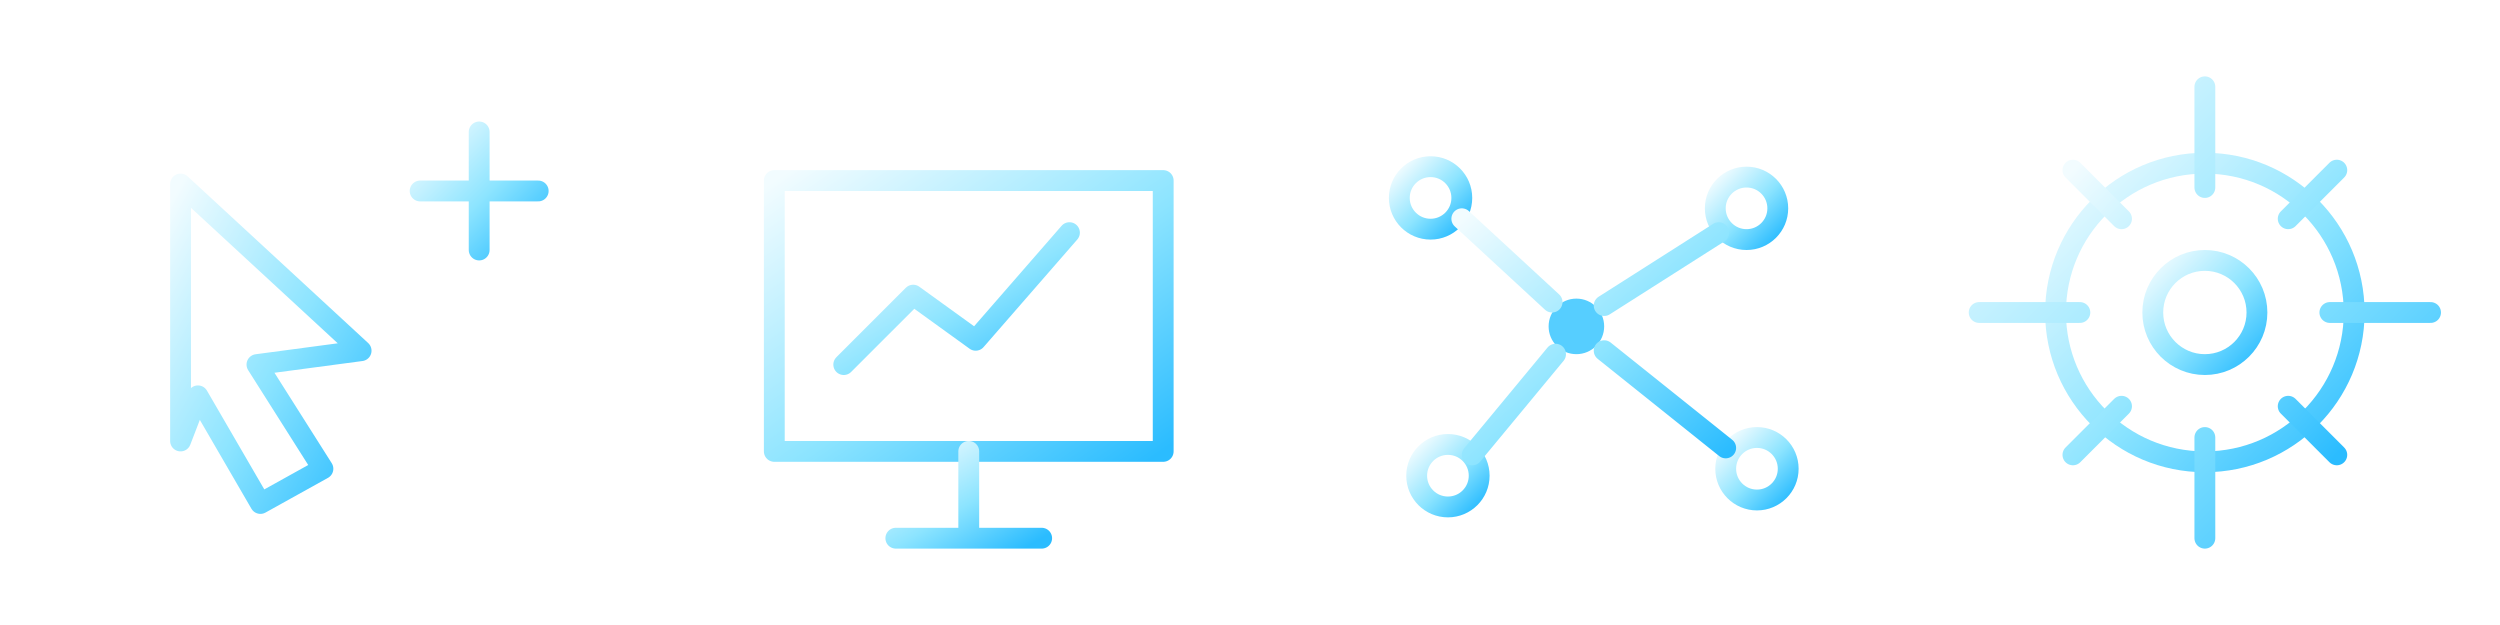
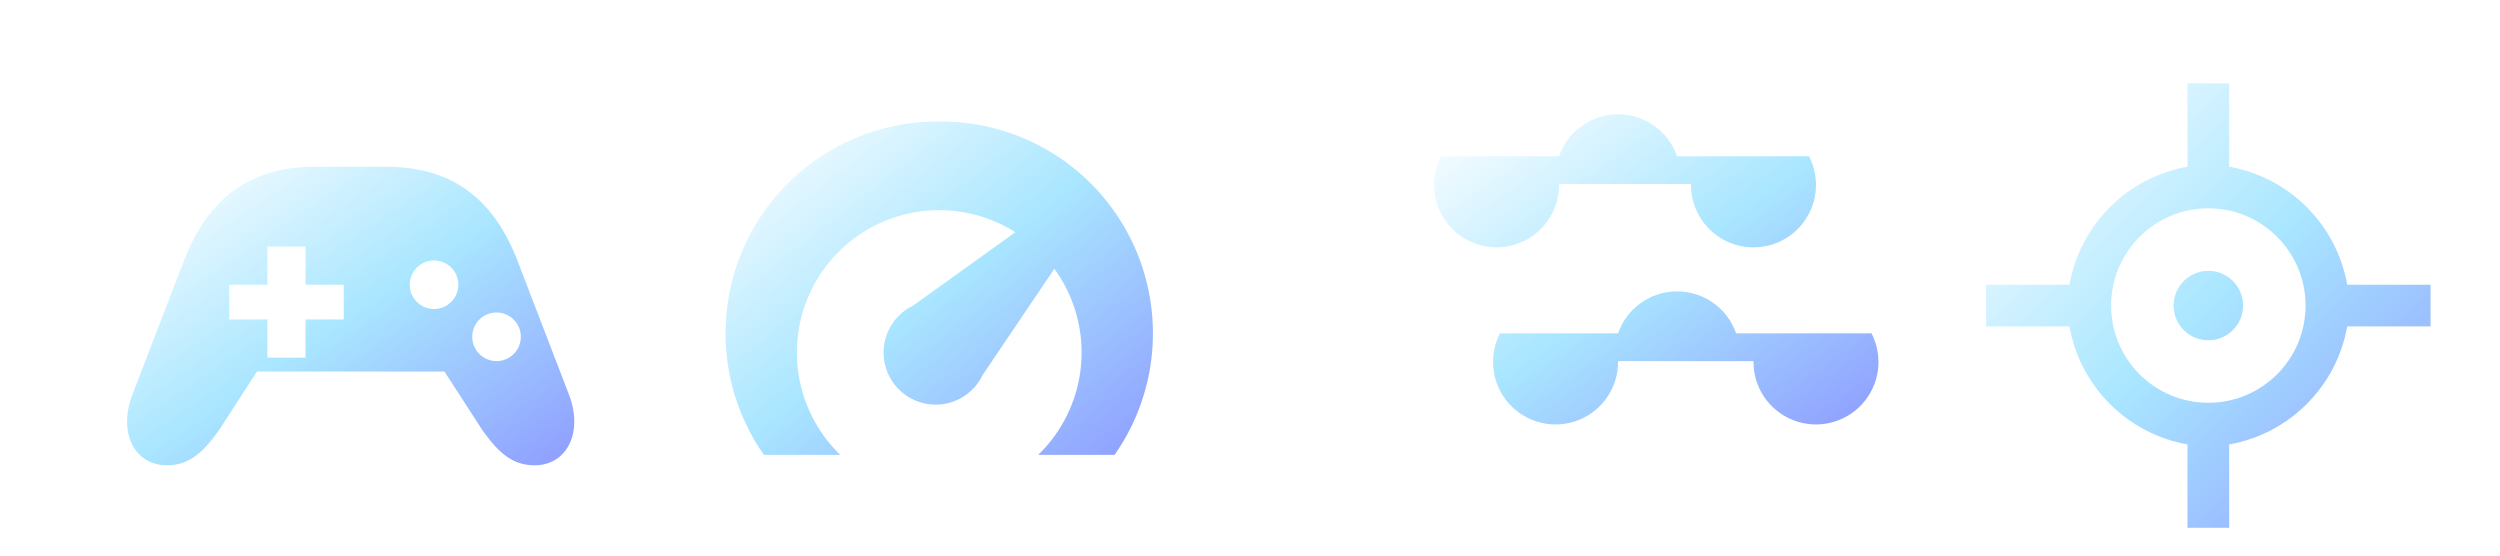
- <svg xmlns="http://www.w3.org/2000/svg" viewBox="0 0 720 180" role="img" aria-labelledby="title desc">
+ <svg xmlns="http://www.w3.org/2000/svg" viewBox="0 0 720 160" role="img" aria-labelledby="title desc">
  <defs>
-     <linearGradient id="s" x1="0" y1="0" x2="1" y2="1">
-       <stop stop-color="#f2fcff" />
-       <stop offset=".55" stop-color="#8ce4ff" />
-       <stop offset="1" stop-color="#2bbcff" />
+     <linearGradient id="g" x1="0" y1="0" x2="1" y2="1">
+       <stop stop-color="#ffffff" />
+       <stop offset=".5" stop-color="#a9e6ff" />
+       <stop offset="1" stop-color="#8e9cff" />
    </linearGradient>
  </defs>
-   <g fill="none" stroke="url(#s)" stroke-width="6" stroke-linecap="round" stroke-linejoin="round">
-     <g transform="translate(30 28)">
-       <path d="M22 99V25l52 48-30 4 19 30-18 10-18-31-5 13z" />
-       <path d="M91 27h34M108 10v34" />
-     </g>
-     <g transform="translate(205 27)">
-       <path d="M18 25h112v78H18z" />
-       <path d="M53 128h42M74 103v25" />
-       <path d="M38 78l20-20 18 13 27-31" />
-     </g>
-     <g transform="translate(387 29)">
-       <circle cx="67" cy="65" r="8" fill="#56ceff" stroke="none" />
-       <circle cx="25" cy="28" r="9" />
-       <circle cx="116" cy="31" r="9" />
-       <circle cx="30" cy="108" r="9" />
-       <circle cx="119" cy="106" r="9" />
-       <path d="M34 34l26 24M108 38L75 59M37 102l24-29M110 100L75 72" />
-     </g>
-     <g transform="translate(570 25)">
-       <circle cx="65" cy="65" r="43" />
-       <circle cx="65" cy="65" r="15" />
-       <path d="M65 0v29M65 101v29M0 65h29M101 65h29" />
-       <path d="M27 24l14 14M89 92l14 14M103 24L89 38M41 92l-14 14" />
-     </g>
+   <g fill="url(#g)">
+     <path d="M91 48c-19 0-31 9-38 27l-15 39c-4 11 1 20 10 20 6 0 10-3 15-10l11-17h54l11 17c5 7 9 10 15 10 9 0 14-9 10-20l-15-39c-7-18-19-27-38-27H91zm-14 23h11v11h11v10H88v11H77V92H66V82h11V71zm48 4a7 7 0 110 14 7 7 0 010-14zm18 15a7 7 0 110 14 7 7 0 010-14z" />
+     <path d="M270 35a61 61 0 00-50 96h22a41 41 0 1157 0h22a61 61 0 00-51-96zm32 25-39 28a15 15 0 1020 20l27-40-8-8z" />
+     <path d="M415 45a18 18 0 1034 8h38a18 18 0 1034-8h-38a18 18 0 00-34 0h-34zm17 51a18 18 0 1034 8h39a18 18 0 1034-8h-39a18 18 0 00-34 0h-34z" />
+     <path d="M630 24h12v24a42 42 0 0134 34h24v12h-24a42 42 0 01-34 34v24h-12v-24a42 42 0 01-34-34h-24V82h24a42 42 0 0134-34V24zm6 36a28 28 0 100 56 28 28 0 000-56zm0 18a10 10 0 110 20 10 10 0 010-20z" />
  </g>
</svg>
